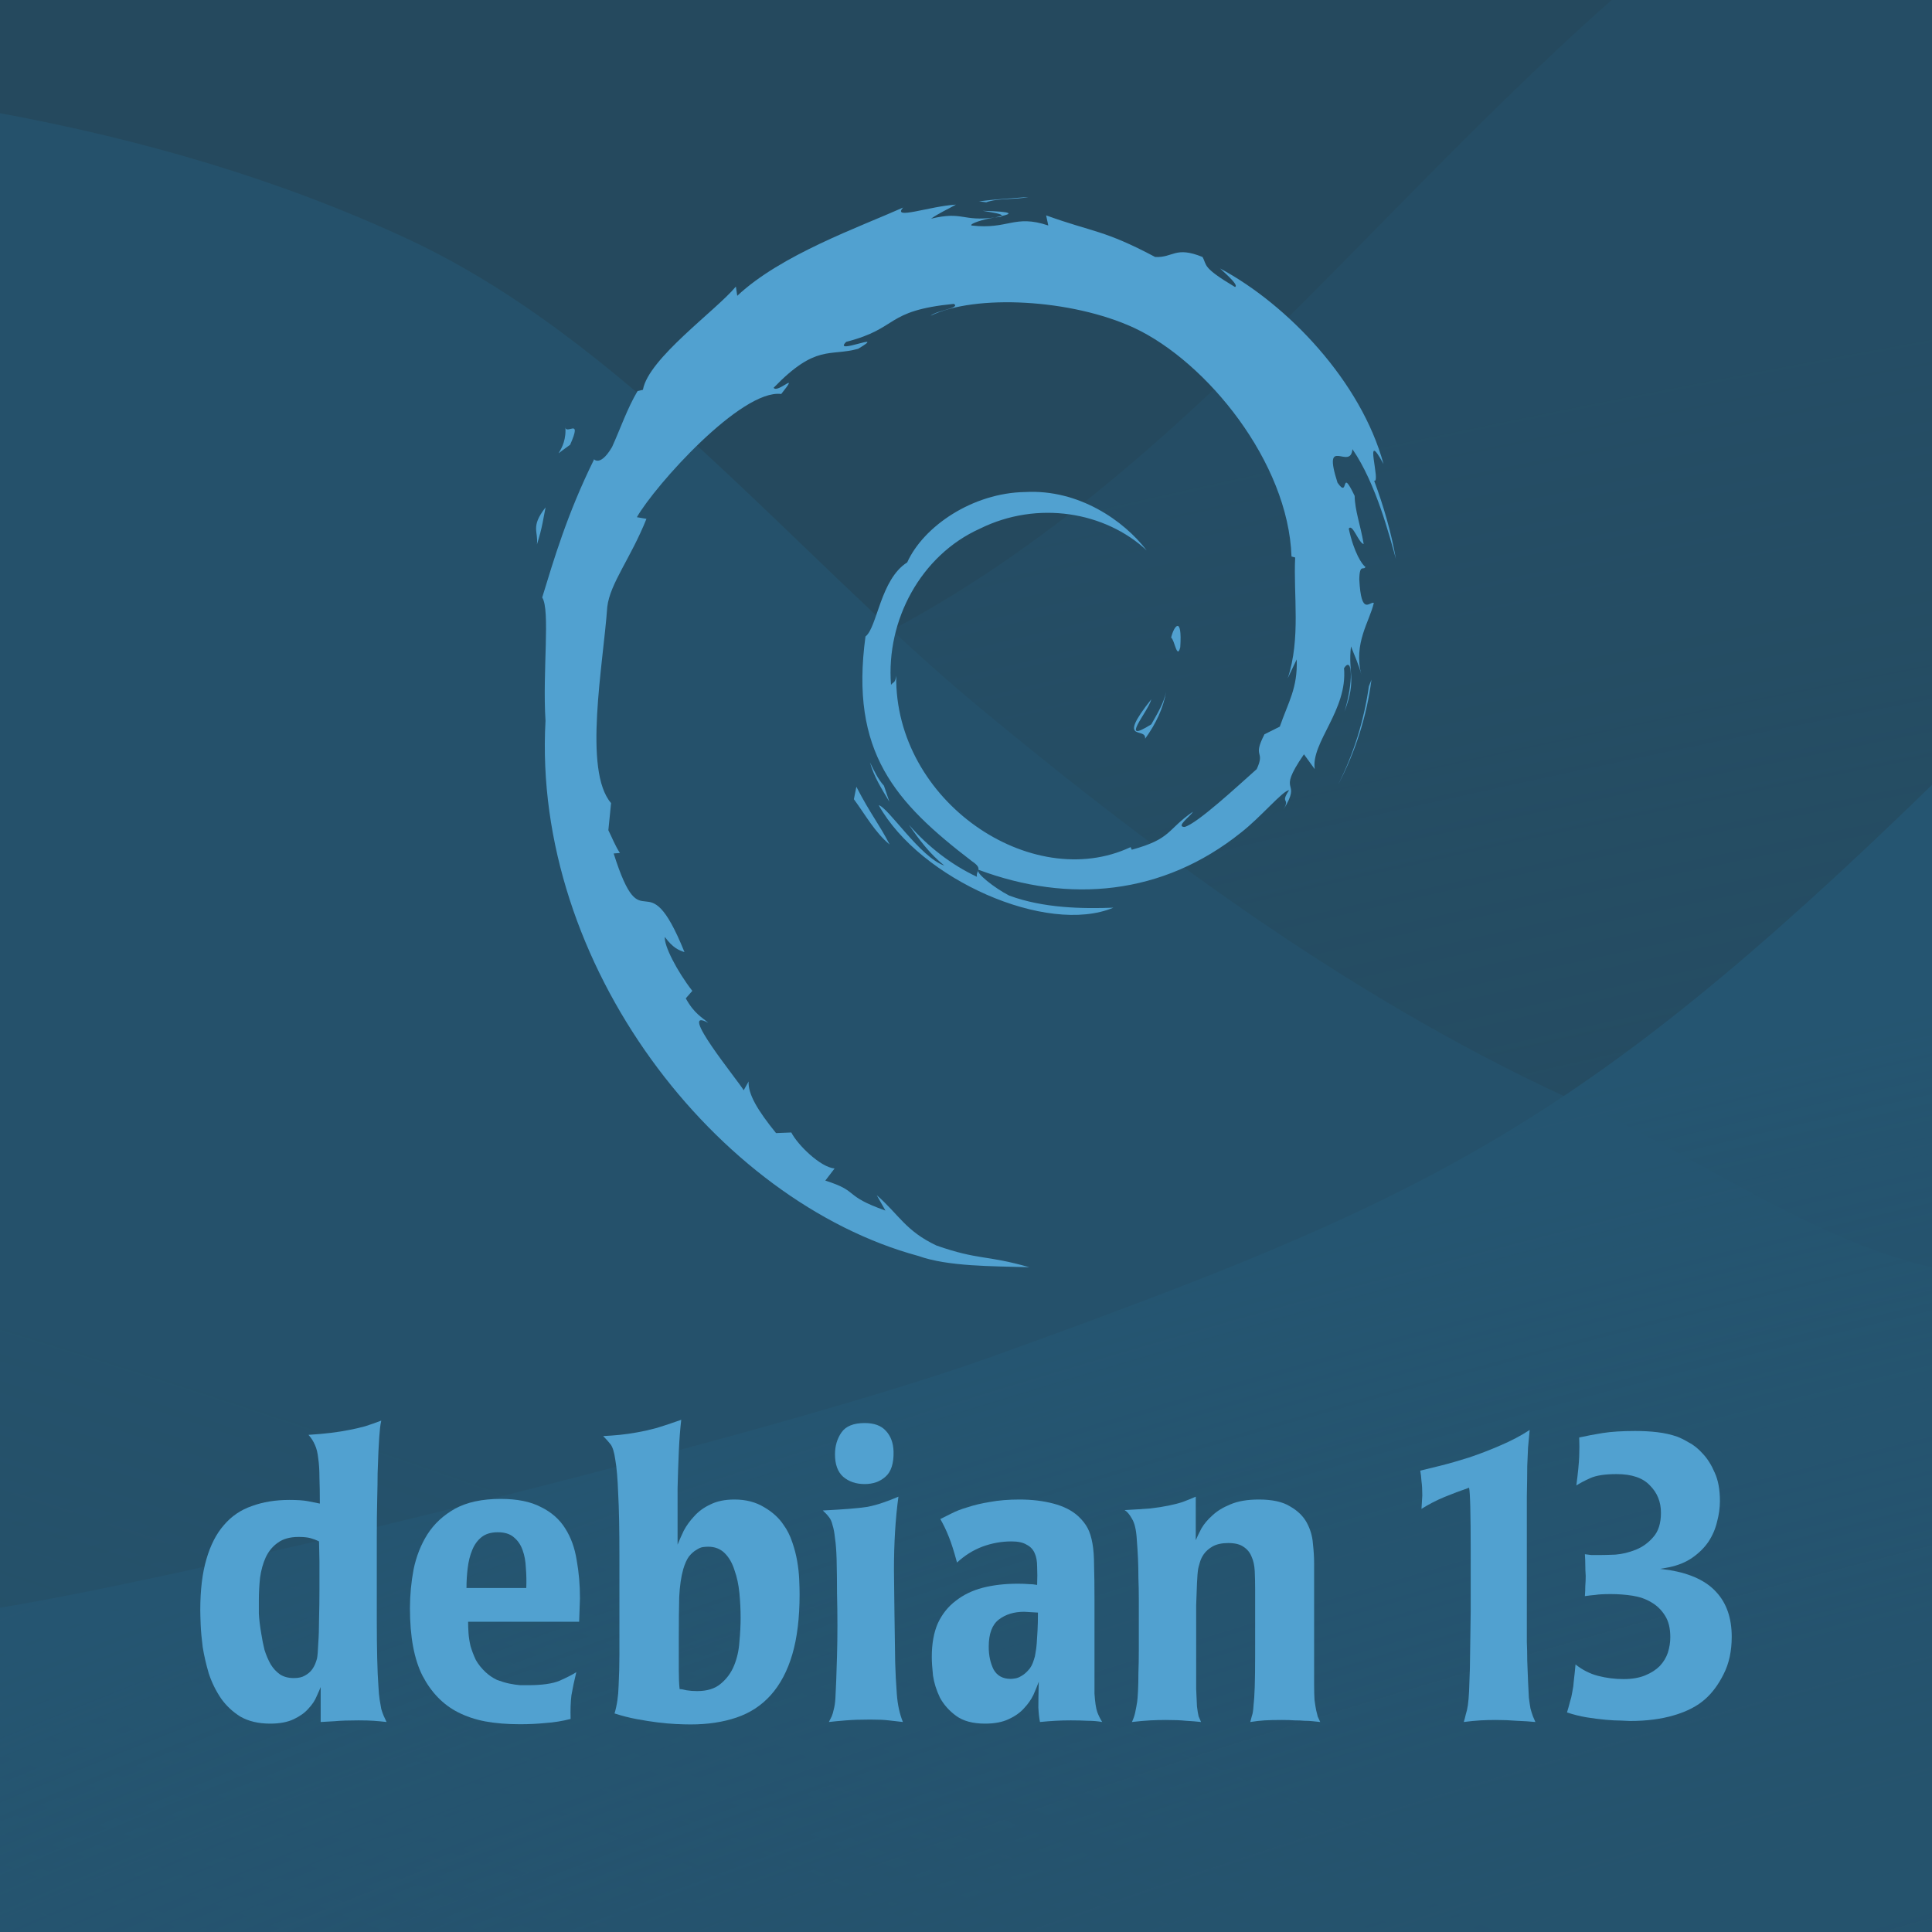
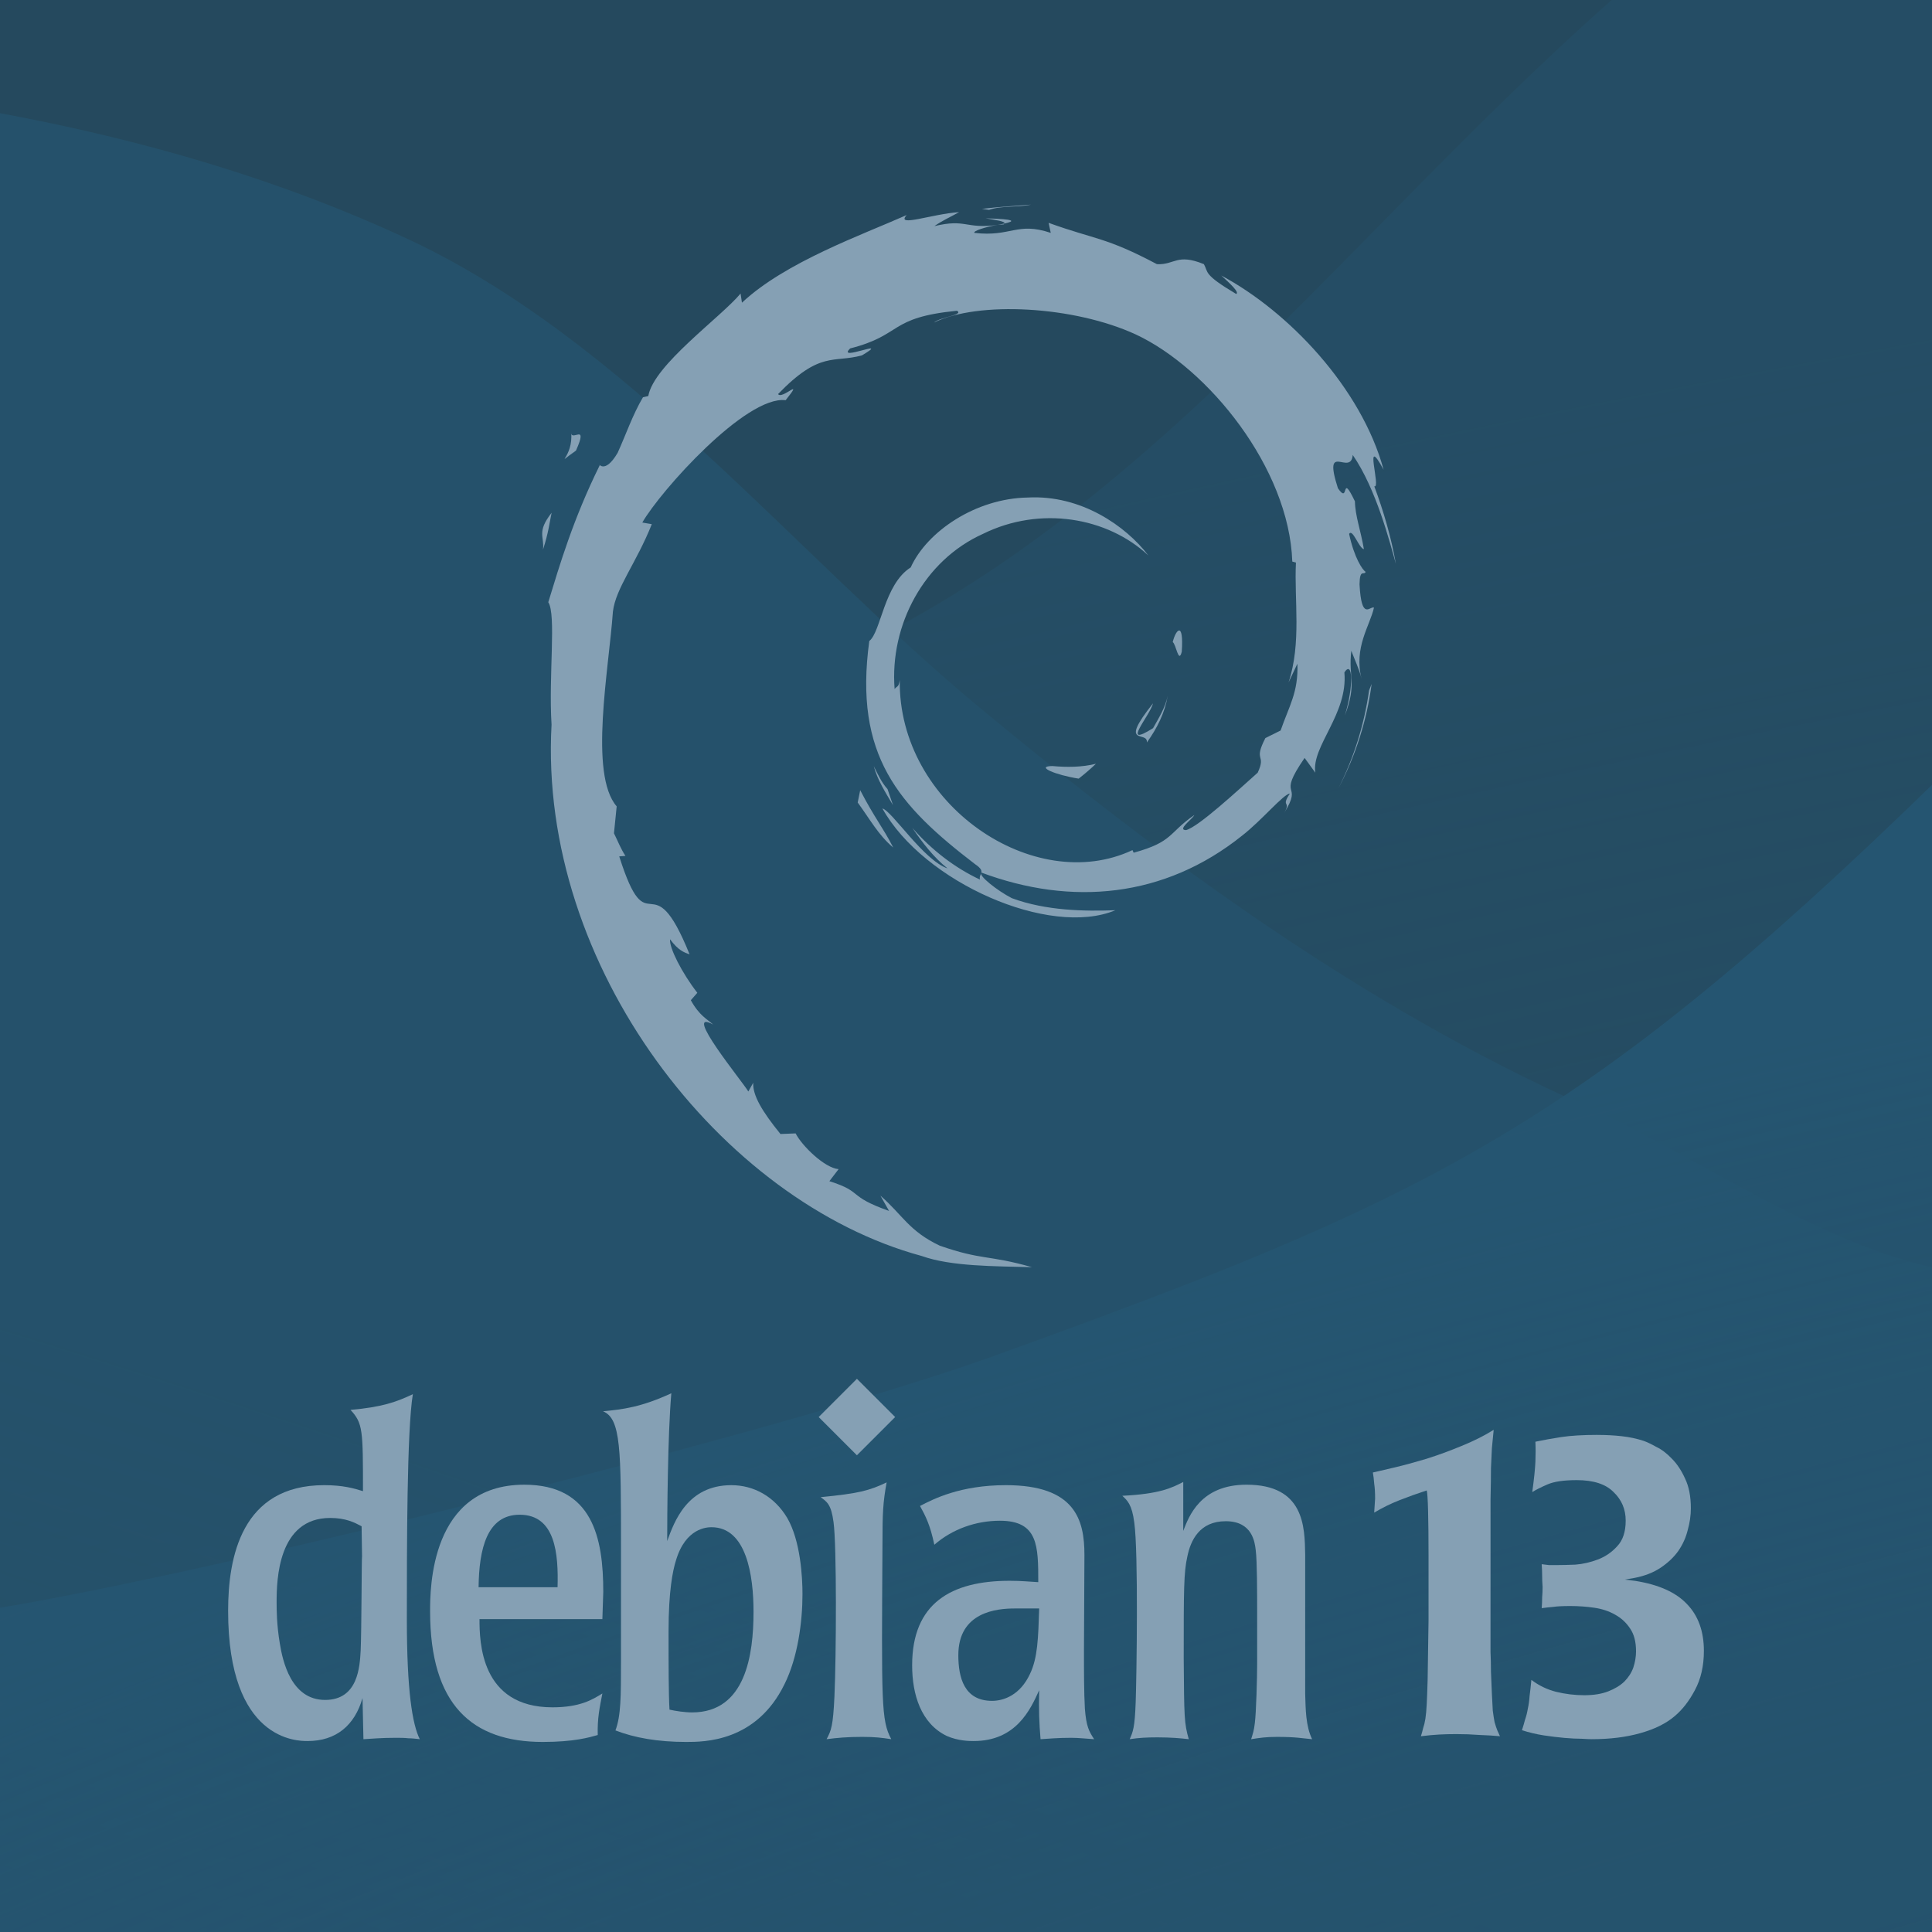
<svg xmlns="http://www.w3.org/2000/svg" xmlns:xlink="http://www.w3.org/1999/xlink" width="380" height="380" viewBox="0 0 100.542 100.542" version="1.1" id="svg5">
  <defs id="defs2">
    <rect x="11.418" y="270.913" width="347.048" height="90.019" id="rect28450" />
    <rect x="-366.896" y="140.677" width="451.085" height="185.618" id="rect18881" />
    <radialGradient xlink:href="#linearGradient3704" id="radialGradient3706" cx="2007.345" cy="1737.15" fx="2007.345" fy="1737.15" r="960" gradientTransform="matrix(0.00191417,-0.3538165,0.6323092,0.00342084,-812.3358,1044.758)" gradientUnits="userSpaceOnUse" />
    <linearGradient id="linearGradient3704">
      <stop style="stop-color:#26475b;stop-opacity:0;" offset="0.698" id="stop3702" />
      <stop style="stop-color:#26475b;stop-opacity:1;" offset="1" id="stop3700" />
    </linearGradient>
    <radialGradient xlink:href="#linearGradient3714" id="radialGradient3716" cx="-55.602" cy="1782.158" fx="-55.602" fy="1782.158" r="960.292" gradientTransform="matrix(0.5448247,0.00718471,-0.00342953,0.2600655,-239.5888,-185.3085)" gradientUnits="userSpaceOnUse" />
    <linearGradient id="linearGradient3714">
      <stop style="stop-color:#264d64;stop-opacity:0;" offset="0.527" id="stop3712" />
      <stop style="stop-color:#264d64;stop-opacity:1;" offset="1" id="stop3710" />
    </linearGradient>
    <radialGradient xlink:href="#linearGradient3724" id="radialGradient3726" cx="1903.397" cy="1837.443" fx="1903.397" fy="1837.443" r="905.96" gradientTransform="matrix(1.1064066e-4,-0.2645833,0.5177864,2.1652248e-4,-668.2075,773.2542)" gradientUnits="userSpaceOnUse" />
    <linearGradient id="linearGradient3724">
      <stop style="stop-color:#26536e;stop-opacity:0;" offset="0.727" id="stop3722" />
      <stop style="stop-color:#26536e;stop-opacity:1;" offset="1" id="stop3720" />
    </linearGradient>
  </defs>
-   <g id="layer1">
+   <g id="layer1" style="display:inline">
    <path id="rect2322" style="display:inline;fill:#254151;fill-opacity:1;fill-rule:evenodd;stroke-width:0.266" d="M 0,0 V 100.542 H 100.542 V 0 Z" />
    <path id="path1670" style="display:inline;fill:url(#radialGradient3706);fill-opacity:1;stroke-width:1.926" d="M 83.873,0 C 68.834,13.305 58.084,29.223 39.179,35.995 27.064,40.335 12.601,47.298 0,50.271 v 50.271 H 100.542 V 0 Z" />
    <path id="path1928" style="display:inline;fill:url(#radialGradient3716);fill-opacity:1;stroke-width:1.926" d="M 0,5.891 V 100.542 H 100.542 V 65.947 C 94.464,64.603 88.097,60.057 82.414,57.509 70.986,52.383 60.627,44.822 50.985,36.828 41.343,28.833 32.532,17.689 21.171,12.415 14.425,9.284 7.302,7.244 0,5.891 Z" />
    <path id="path1877" style="display:inline;fill:url(#radialGradient3726);fill-opacity:1;stroke-width:1.945" d="M 100.542,40.846 C 82.068,58.82 74.042,62.521 51.577,70.614 40.932,74.449 11.399,81.779 0,83.668 v 16.874 h 100.542 z" />
-     <rect style="fill:#265a78;fill-opacity:0.335;fill-rule:evenodd;stroke-width:0.265" id="rect20315" width="100.542" height="100.542" x="0" y="0" />
+     <path id="rect20315" style="fill:#265a78;fill-opacity:0.335;fill-rule:evenodd;stroke-width:0.265" d="M 0,0 H 100.542 V 100.542 H 0 Z" />
  </g>
-   <g id="g880001" style="display:inline;fill:#51a1d0;fill-opacity:1" transform="matrix(0.513565,0,0,0.513565,27.9408,10.25152)">
-     <path fill="#51a1d0" d="m 51.986,57.297 c -1.797,0.025 0.34,0.926 2.686,1.287 0.648,-0.506 1.236,-1.018 1.76,-1.516 -1.461,0.358 -2.948,0.366 -4.446,0.229" id="path879977" style="display:none;fill:#51a1d0;fill-opacity:1" />
-     <path fill="#51a1d0" d="m 61.631,54.893 c 1.07,-1.477 1.85,-3.094 2.125,-4.766 -0.24,1.192 -0.887,2.221 -1.496,3.307 -3.359,2.115 -0.316,-1.256 -0.002,-2.537 -3.612,4.546 -0.496,2.726 -0.627,3.996" id="path879979" style="fill:#51a1d0;fill-opacity:1" />
-     <path fill="#51a1d0" d="m 65.191,45.629 c 0.217,-3.236 -0.637,-2.213 -0.924,-0.978 0.335,0.174 0.6,2.281 0.924,0.978" id="path879981" style="fill:#51a1d0;fill-opacity:1" />
-     <path fill="#51a1d0" d="m 45.172,1.399 c 0.959,0.172 2.072,0.304 1.916,0.533 1.049,-0.23 1.287,-0.442 -1.916,-0.533" id="path879983" style="fill:#51a1d0;fill-opacity:1" />
-     <path fill="#51a1d0" d="M 47.088,1.932 46.41,2.072 47.041,2.016 47.088,1.932" id="path879985" style="fill:#51a1d0;fill-opacity:1" />
-     <path fill="#51a1d0" d="m 76.992,46.856 c 0.107,2.906 -0.85,4.316 -1.713,6.812 l -1.553,0.776 c -1.271,2.468 0.123,1.567 -0.787,3.53 -1.984,1.764 -6.021,5.52 -7.313,5.863 -0.943,-0.021 0.639,-1.113 0.846,-1.541 -2.656,1.824 -2.131,2.738 -6.193,3.846 L 60.16,65.878 C 50.142,70.591 36.226,61.251 36.409,48.507 c -0.107,0.809 -0.304,0.607 -0.526,0.934 -0.517,-6.557 3.028,-13.143 9.007,-15.832 5.848,-2.895 12.704,-1.707 16.893,2.197 -2.301,-3.014 -6.881,-6.209 -12.309,-5.91 -5.317,0.084 -10.291,3.463 -11.951,7.131 -2.724,1.715 -3.04,6.611 -4.227,7.507 -1.597,11.737 3.004,16.808 10.787,22.773 1.225,0.826 0.345,0.951 0.511,1.58 -2.586,-1.211 -4.954,-3.039 -6.901,-5.277 1.033,1.512 2.148,2.982 3.589,4.137 -2.438,-0.826 -5.695,-5.908 -6.646,-6.115 4.203,7.525 17.052,13.197 23.78,10.383 -3.113,0.115 -7.068,0.064 -10.566,-1.229 -1.469,-0.756 -3.467,-2.322 -3.11,-2.615 9.182,3.43 18.667,2.598 26.612,-3.771 2.021,-1.574 4.229,-4.252 4.867,-4.289 -0.961,1.445 0.164,0.695 -0.574,1.971 2.014,-3.248 -0.875,-1.322 2.082,-5.609 l 1.092,1.504 c -0.406,-2.696 3.348,-5.97 2.967,-10.234 0.861,-1.304 0.961,1.403 0.047,4.403 1.268,-3.328 0.334,-3.863 0.66,-6.609 0.352,0.923 0.814,1.904 1.051,2.878 -0.826,-3.216 0.848,-5.416 1.262,-7.285 -0.408,-0.181 -1.275,1.422 -1.473,-2.377 0.029,-1.65 0.459,-0.865 0.625,-1.271 -0.324,-0.186 -1.174,-1.451 -1.691,-3.877 0.375,-0.57 1.002,1.478 1.512,1.562 -0.328,-1.929 -0.893,-3.4 -0.916,-4.88 -1.49,-3.114 -0.527,0.415 -1.736,-1.337 -1.586,-4.947 1.316,-1.148 1.512,-3.396 2.404,3.483 3.775,8.881 4.404,11.117 -0.48,-2.726 -1.256,-5.367 -2.203,-7.922 0.73,0.307 -1.176,-5.609 0.949,-1.691 C 83.519,18.706 76.074,10.902 69.225,7.24 70.063,8.007 71.121,8.97 70.741,9.121 67.335,7.093 67.934,6.935 67.446,6.078 64.671,4.949 64.489,6.169 62.651,6.08 57.421,3.306 56.413,3.601 51.6,1.863 l 0.219,1.023 c -3.465,-1.154 -4.037,0.438 -7.782,0.004 -0.228,-0.178 1.2,-0.644 2.375,-0.815 -3.35,0.442 -3.193,-0.66 -6.471,0.122 0.808,-0.567 1.662,-0.942 2.524,-1.424 -2.732,0.166 -6.522,1.59 -5.352,0.295 -4.456,1.988 -12.37,4.779 -16.811,8.943 l -0.14,-0.933 c -2.035,2.443 -8.874,7.296 -9.419,10.46 l -0.544,0.127 c -1.059,1.793 -1.744,3.825 -2.584,5.67 -1.385,2.36 -2.03,0.908 -1.833,1.278 -2.724,5.523 -4.077,10.164 -5.246,13.97 0.833,1.245 0.02,7.495 0.335,12.497 -1.368,24.704 17.338,48.69 37.785,54.228 2.997,1.072 7.454,1.031 11.245,1.141 -4.473,-1.279 -5.051,-0.678 -9.408,-2.197 -3.143,-1.48 -3.832,-3.17 -6.058,-5.102 l 0.881,1.557 c -4.366,-1.545 -2.539,-1.912 -6.091,-3.037 l 0.941,-1.229 C 28.751,98.334 26.418,96.056 25.78,94.795 l -1.548,0.061 c -1.86,-2.295 -2.851,-3.949 -2.779,-5.23 l -0.5,0.891 c -0.567,-0.973 -6.843,-8.607 -3.587,-6.83 -0.605,-0.553 -1.409,-0.9 -2.281,-2.484 l 0.663,-0.758 c -1.567,-2.016 -2.884,-4.6 -2.784,-5.461 0.836,1.129 1.416,1.34 1.99,1.533 -3.957,-9.818 -4.179,-0.541 -7.176,-9.994 L 8.412,66.472 C 7.926,65.74 7.631,64.945 7.24,64.165 l 0.276,-2.75 C 4.667,58.121 6.719,47.409 7.13,41.534 7.415,39.145 9.508,36.602 11.1,32.614 l -0.97,-0.167 c 1.854,-3.234 10.586,-12.988 14.63,-12.486 1.959,-2.461 -0.389,-0.009 -0.772,-0.629 4.303,-4.453 5.656,-3.146 8.56,-3.947 3.132,-1.859 -2.688,0.725 -1.203,-0.709 5.414,-1.383 3.837,-3.144 10.9,-3.846 0.745,0.424 -1.729,0.655 -2.35,1.205 4.511,-2.207 14.275,-1.705 20.617,1.225 7.359,3.439 15.627,13.605 15.953,23.17 l 0.371,0.1 c -0.188,3.802 0.582,8.199 -0.752,12.238 l 0.908,-1.912" id="path879987" style="fill:#51a1d0;fill-opacity:1" />
-     <path fill="#51a1d0" d="m 32.372,59.764 -0.252,1.26 c 1.181,1.604 2.118,3.342 3.626,4.596 -1.085,-2.118 -1.891,-2.993 -3.374,-5.856" id="path879989" style="fill:#51a1d0;fill-opacity:1" />
-     <path fill="#51a1d0" d="m 35.164,59.654 c -0.625,-0.691 -0.995,-1.523 -1.409,-2.352 0.396,1.457 1.207,2.709 1.962,3.982 l -0.553,-1.63" id="path879991" style="fill:#51a1d0;fill-opacity:1" />
-     <path fill="#51a1d0" d="m 84.568,48.916 -0.264,0.662 c -0.484,3.438 -1.529,6.84 -3.131,9.994 1.77,-3.328 2.915,-6.968 3.395,-10.656" id="path879993" style="fill:#51a1d0;fill-opacity:1" />
-     <path fill="#51a1d0" d="M 45.527,0.537 C 46.742,0.092 48.514,0.293 49.803,0 48.123,0.141 46.451,0.225 44.8,0.438 l 0.727,0.099" id="path879995" style="fill:#51a1d0;fill-opacity:1" />
-     <path fill="#51a1d0" d="m 2.872,23.219 c 0.28,2.592 -1.95,3.598 0.494,1.889 1.31,-2.951 -0.512,-0.815 -0.494,-1.889" id="path879997" style="fill:#51a1d0;fill-opacity:1" />
-     <path fill="#51a1d0" d="M 0,35.215 C 0.563,33.487 0.665,32.449 0.88,31.449 -0.676,33.438 0.164,33.862 0,35.215" id="path879999" style="fill:#51a1d0;fill-opacity:1" />
+   <g id="g3273" transform="matrix(0.8474185,0,0,0.8474185,-781.7035,-804.2054)" style="display:inline">
+     <g id="g3086" transform="matrix(0.6120779,0,0,0.6120779,936.4615,967.7603)" style="fill:#85a0b4;fill-opacity:1">
+       <path d="m 13.437,125.506 c -0.045,0.047 -0.045,7.506 -0.138,9.453 -0.092,1.574 -0.232,4.957 -3.568,4.957 -3.429,0 -4.263,-3.939 -4.541,-5.652 -0.324,-1.9 -0.324,-3.477 -0.324,-4.17 0,-2.225 0.139,-8.436 5.375,-8.436 1.576,0 2.456,0.465 3.151,0.834 z M 0,130.975 c 0,13.066 6.951,13.066 7.97,13.066 2.873,0 4.727,-1.576 5.514,-4.309 l 0.093,4.123 c 0.881,-0.047 1.761,-0.139 3.197,-0.139 0.51,0 0.926,0 1.298,0.047 0.371,0 0.741,0.045 1.158,0.092 -0.741,-1.482 -1.297,-4.818 -1.297,-12.049 0,-7.043 0,-18.951 0.602,-22.566 -1.667,0.789 -3.105,1.299 -6.256,1.576 1.251,1.344 1.251,2.039 1.251,8.154 -0.879,-0.277 -1.992,-0.602 -3.892,-0.602 C 1.344,118.369 0,125.598 0,130.975" id="path3072" style="fill:#85a0b4;fill-opacity:1" />
+       <path d="m 25.13,128.609 c 0.047,-3.846 0.835,-7.275 4.124,-7.275 3.615,0 3.891,3.984 3.799,7.275 z m 12.51,0.465 c 0,-5.422 -1.065,-10.752 -7.923,-10.752 -9.452,0 -9.452,10.475 -9.452,12.697 0,9.406 4.216,13.113 11.306,13.113 3.149,0 4.68,-0.461 5.514,-0.695 -0.046,-1.668 0.185,-2.734 0.465,-4.17 -0.975,0.604 -2.226,1.391 -5.006,1.391 -7.229,0 -7.322,-6.582 -7.322,-8.852 H 37.55 l 0.09,-2.732" id="path3074" style="fill:#85a0b4;fill-opacity:1" />
+       <path d="m 52.715,131.066 c 0,4.309 -0.787,10.102 -6.162,10.102 -0.742,0 -1.668,-0.141 -2.27,-0.279 -0.093,-1.668 -0.093,-4.541 -0.093,-7.877 0,-3.986 0.416,-6.068 0.742,-7.09 0.972,-3.289 3.15,-3.334 3.566,-3.334 3.522,0 4.217,4.865 4.217,8.478 z m -13.298,5.051 c 0,3.43 0,5.375 -0.556,6.857 1.9,0.742 4.262,1.158 7.09,1.158 1.807,0 7.043,0 9.869,-5.791 1.344,-2.688 1.807,-6.303 1.807,-9.037 0,-1.668 -0.186,-5.328 -1.529,-7.646 -1.296,-2.176 -3.382,-3.289 -5.605,-3.289 -4.449,0 -5.746,3.707 -6.44,5.607 0,-2.363 0.045,-10.611 0.415,-14.828 -3.011,1.391 -4.866,1.621 -6.857,1.807 1.807,0.74 1.807,3.801 1.807,13.764 v 11.398" id="path3076" style="fill:#85a0b4;fill-opacity:1" />
+       <path d="m 66.535,143.855 c -0.928,-0.139 -1.578,-0.232 -2.922,-0.232 -1.48,0 -2.502,0.094 -3.566,0.232 0.463,-0.881 0.648,-1.299 0.787,-4.309 0.186,-4.125 0.232,-15.154 -0.092,-17.471 -0.232,-1.762 -0.648,-2.039 -1.297,-2.502 3.799,-0.371 4.865,-0.648 6.625,-1.482 -0.369,2.037 -0.418,3.059 -0.418,6.162 -0.091,15.989 -0.138,17.702 0.883,19.602" id="path3078" style="fill:#85a0b4;fill-opacity:1" />
+       <path d="m 81.373,130.74 c -0.092,2.92 -0.139,4.959 -0.928,6.58 -0.973,2.086 -2.594,2.688 -3.799,2.688 -2.783,0 -3.383,-2.316 -3.383,-4.586 0,-4.355 3.893,-4.682 5.652,-4.682 z m -12.744,5.701 c 0,2.92 0.881,5.838 3.477,7.09 1.158,0.51 2.316,0.51 2.688,0.51 4.264,0 5.699,-3.152 6.58,-5.098 -0.047,2.039 0,3.289 0.139,4.912 0.834,-0.047 1.668,-0.139 3.059,-0.139 0.787,0 1.529,0.092 2.316,0.139 -0.51,-0.787 -0.787,-1.252 -0.928,-3.059 -0.092,-1.76 -0.092,-3.521 -0.092,-5.977 l 0.047,-9.453 c 0,-3.523 -0.928,-6.998 -7.879,-6.998 -4.586,0 -7.273,1.391 -8.617,2.086 0.557,1.02 1.02,1.898 1.436,3.893 1.809,-1.576 4.172,-2.41 6.58,-2.41 3.848,0 3.848,2.549 3.848,6.162 -0.881,-0.045 -1.623,-0.137 -2.875,-0.137 -5.887,10e-4 -9.779,2.268 -9.779,8.479" id="path3080" style="fill:#85a0b4;fill-opacity:1" />
+       <path d="m 108.063,139.268 c 0.047,1.576 0.047,3.244 0.695,4.588 -1.021,-0.092 -1.623,-0.232 -3.521,-0.232 -1.113,0 -1.715,0.094 -2.596,0.232 0.184,-0.602 0.279,-0.834 0.371,-1.623 0.139,-1.064 0.232,-4.633 0.232,-5.885 v -5.004 c 0,-2.178 0,-5.33 -0.141,-6.441 -0.092,-0.787 -0.322,-2.918 -3.012,-2.918 -2.641,0 -3.521,1.945 -3.846,3.521 -0.369,1.621 -0.369,3.383 -0.369,10.24 0.045,5.932 0.045,6.486 0.508,8.109 -0.787,-0.092 -1.76,-0.184 -3.15,-0.184 -1.113,0 -1.854,0.045 -2.779,0.184 0.324,-0.742 0.51,-1.113 0.602,-3.707 0.094,-2.549 0.279,-15.061 -0.141,-18.025 -0.23,-1.809 -0.695,-2.225 -1.203,-2.688 3.754,-0.186 4.957,-0.789 6.117,-1.389 v 4.91 c 0.555,-1.438 1.713,-4.635 6.348,-4.635 5.793,0 5.838,4.217 5.885,6.996 v 13.951" id="path3082" style="fill:#85a0b4;fill-opacity:1" />
+       <path fill="#85a0b4" d="m 66.926,111.533 -3.838,3.836 -3.836,-3.836 3.836,-3.836 3.838,3.836" id="path3084" style="fill:#85a0b4;fill-opacity:1" />
+     </g>
+     <g id="g3258" transform="matrix(0.8968409,0,0,0.8519988,109.1535,152.432)">
+       <path d="m 1008.911,1051.14 q 0,0.831 0,1.538 0,0.677 0,1.353 0.031,0.677 0.031,1.415 0.031,0.708 0.062,1.569 0.031,0.738 0.062,1.23 0.061,0.492 0.123,0.831 0.092,0.338 0.184,0.585 0.092,0.215 0.185,0.431 -0.615,-0.062 -1.415,-0.092 -0.769,-0.062 -1.569,-0.062 -0.615,0 -1.169,0.031 -0.554,0.031 -1.261,0.123 0.092,-0.308 0.154,-0.584 0.092,-0.277 0.154,-0.677 0.062,-0.431 0.092,-1.077 0.031,-0.646 0.061,-1.722 l 0.062,-4.306 v -4.614 q 0,-2.03 -0.031,-3.261 -0.031,-1.23 -0.092,-1.476 -0.984,0.338 -1.876,0.708 -0.892,0.369 -1.722,0.892 l 0.062,-1.015 q 0,-0.646 -0.062,-1.077 -0.031,-0.461 -0.092,-0.8 0.523,-0.123 1.507,-0.369 0.984,-0.246 2.153,-0.615 1.2,-0.4 2.399,-0.923 1.23,-0.523 2.215,-1.169 -0.062,0.738 -0.123,1.323 -0.031,0.554 -0.062,1.415 0,0.861 -0.031,2.307 0,1.446 0,3.937 z" style="font-weight:bold;font-size:24.847px;font-family:Poppl-Laudatio;-inkscape-font-specification:'Poppl-Laudatio, Bold';white-space:pre;fill:#85a0b4;stroke:none;stroke-width:9.014" id="path3249" />
+       <path d="m 1016.231,1038.374 q 0.892,0 1.661,0.092 0.8,0.092 1.507,0.338 0.338,0.123 0.861,0.431 0.554,0.277 1.077,0.861 0.523,0.554 0.892,1.415 0.4,0.861 0.4,2.153 0,0.769 -0.215,1.569 -0.184,0.8 -0.646,1.507 -0.461,0.677 -1.2,1.2 -0.738,0.523 -1.784,0.738 l -0.677,0.123 0.708,0.092 q 2.399,0.4 3.537,1.661 1.169,1.261 1.169,3.384 0,1.63 -0.615,2.83 -0.585,1.169 -1.384,1.876 -0.892,0.8 -2.369,1.23 -1.446,0.431 -3.322,0.431 -0.184,0 -0.677,-0.031 -0.492,0 -1.169,-0.061 -0.677,-0.062 -1.446,-0.185 -0.738,-0.123 -1.476,-0.369 0.123,-0.4 0.215,-0.769 0.123,-0.369 0.185,-0.769 0.092,-0.431 0.123,-0.923 0.062,-0.492 0.123,-1.169 0.769,0.615 1.692,0.861 0.954,0.246 1.938,0.246 0.954,0 1.63,-0.277 0.677,-0.277 1.107,-0.708 0.431,-0.461 0.615,-1.015 0.184,-0.585 0.184,-1.169 0,-1.015 -0.4,-1.63 -0.4,-0.646 -1.046,-1.015 -0.615,-0.369 -1.415,-0.492 -0.8,-0.123 -1.63,-0.123 -0.8,0 -1.169,0.062 -0.369,0.031 -0.8,0.092 0.031,-0.4 0.031,-0.769 0.031,-0.369 0.031,-0.769 -0.031,-0.431 -0.031,-0.8 0,-0.4 -0.031,-0.831 0.246,0.031 0.492,0.062 0.246,0 0.646,0 0.4,0 1.169,-0.031 0.769,-0.062 1.538,-0.369 0.769,-0.308 1.323,-0.954 0.584,-0.646 0.584,-1.846 0,-1.23 -0.831,-2.061 -0.8,-0.861 -2.522,-0.861 -1.323,0 -1.999,0.308 -0.677,0.308 -1.046,0.554 0.185,-1.415 0.215,-2.184 0.031,-0.769 0,-1.446 0.831,-0.184 1.784,-0.338 0.984,-0.154 2.461,-0.154 z" style="font-weight:bold;font-size:24.847px;font-family:Poppl-Laudatio;-inkscape-font-specification:'Poppl-Laudatio, Bold';white-space:pre;fill:#85a0b4;stroke:none;stroke-width:9.014" id="path3251" />
+     </g>
  </g>
-   <g aria-label="debian 13" transform="matrix(0.2645833,0,0,0.2645833,6.988604,-2.116667)" id="text28448" style="font-size:80px;font-family:Poppl-Laudatio;-inkscape-font-specification:'Poppl-Laudatio, Normal';white-space:pre;shape-inside:url(#rect28450);opacity:1;fill:#51a1d0;stroke-width:7.281">
-     <path d="m 12.978,324.697 q 0,-5.92 1.2,-10 1.2,-4.16 3.44,-6.72 2.24,-2.64 5.52,-3.76 3.28,-1.2 7.36,-1.2 2.32,0 3.6,0.24 1.28,0.24 2.4,0.48 0,-2.96 -0.08,-5.12 0,-2.16 -0.24,-3.76 -0.16,-1.6 -0.64,-2.64 -0.48,-1.12 -1.28,-2 2.56,-0.16 4.48,-0.4 1.92,-0.24 3.52,-0.56 1.68,-0.32 3.12,-0.72 1.52,-0.48 3.2,-1.12 -0.16,0.72 -0.24,1.44 -0.08,0.72 -0.16,1.84 -0.08,1.04 -0.16,2.8 -0.08,1.68 -0.16,4.32 0,1.84 -0.08,5.12 -0.08,3.28 -0.08,7.28 0,3.92 0,8.24 0,4.32 0,8.4 0,4 0.08,7.36 0.08,3.36 0.24,5.44 0.08,1.6 0.24,2.64 0.16,1.04 0.32,1.84 0.24,0.8 0.48,1.36 0.24,0.56 0.56,1.2 -1.36,-0.16 -2.56,-0.24 -1.12,-0.08 -2.96,-0.08 -2.96,0 -4.64,0.16 -1.68,0.08 -2.8,0.16 v -6.88 q -0.24,0.64 -0.8,1.84 -0.48,1.2 -1.6,2.4 -1.04,1.2 -2.88,2.08 -1.84,0.88 -4.64,0.88 -3.44,0 -5.84,-1.36 -2.32,-1.44 -3.84,-3.6 -1.52,-2.24 -2.4,-4.88 -0.8,-2.72 -1.2,-5.2 -0.32,-2.48 -0.4,-4.4 -0.08,-2 -0.08,-2.88 z m 23.36,-13.52 q -0.8,-0.4 -1.68,-0.64 -0.88,-0.24 -2.32,-0.24 -2.56,0 -4.08,1.12 -1.52,1.04 -2.4,2.88 -0.8,1.76 -1.12,4 -0.24,2.24 -0.24,4.48 0,0.88 0,2.56 0.08,1.68 0.48,4 0.24,1.6 0.64,3.2 0.48,1.52 1.2,2.8 0.72,1.2 1.84,2 1.12,0.72 2.72,0.72 1.36,0 2.16,-0.48 0.88,-0.48 1.36,-1.12 0.48,-0.64 0.72,-1.28 0.24,-0.64 0.32,-0.96 0.16,-0.8 0.24,-2.88 0.16,-2.16 0.16,-4.88 0.08,-2.8 0.08,-5.76 0,-3.04 0,-5.6 z" id="path28523" />
-     <path d="m 65.658,326.977 q 0,0.96 0.08,2.24 0.08,1.2 0.4,2.56 0.4,1.36 1.04,2.72 0.72,1.28 1.92,2.4 1.04,0.96 2.24,1.52 1.28,0.48 2.4,0.72 1.2,0.24 2.16,0.32 1.04,0 1.52,0 4.16,0 6.24,-0.88 2.16,-0.96 3.28,-1.68 -0.64,2.64 -0.96,4.56 -0.24,1.92 -0.16,4.64 -2.48,0.64 -4.96,0.8 -2.4,0.24 -4.96,0.24 -3.84,0 -6.88,-0.56 -2.96,-0.56 -5.44,-1.84 -4.32,-2.24 -6.88,-7.12 -2.48,-4.88 -2.48,-13.28 0,-3.84 0.72,-7.68 0.8,-3.84 2.72,-6.88 2,-3.12 5.44,-5.04 3.52,-1.92 8.96,-1.92 4.88,0 7.92,1.6 3.12,1.52 4.8,4.24 1.68,2.64 2.24,6.24 0.64,3.52 0.64,7.44 l -0.16,4.64 z m 11.44,-6.64 q 0.08,-2 -0.08,-3.92 -0.08,-2 -0.64,-3.52 -0.56,-1.6 -1.76,-2.56 -1.12,-0.96 -3.12,-0.96 -2,0 -3.2,0.96 -1.2,0.96 -1.84,2.56 -0.64,1.52 -0.88,3.52 -0.24,1.92 -0.24,3.92 z" id="path28525" />
-     <path d="m 95.418,314.057 q 0,-7.92 -0.24,-12.24 -0.16,-4.4 -0.56,-6.64 -0.32,-2.32 -0.96,-3.12 -0.64,-0.8 -1.44,-1.6 1.68,-0.08 3.28,-0.24 1.6,-0.16 3.36,-0.48 1.84,-0.32 3.92,-0.88 2.08,-0.64 4.8,-1.6 -0.32,2.72 -0.48,6.32 -0.16,3.6 -0.24,7.12 0,3.52 0,6.56 0,3.04 0,4.56 0.48,-1.2 1.2,-2.72 0.8,-1.52 2.08,-2.88 1.28,-1.44 3.2,-2.32 1.92,-0.96 4.72,-0.96 3.36,0 5.84,1.52 2.48,1.44 3.84,3.52 1.04,1.44 1.68,3.36 0.64,1.84 0.96,3.68 0.32,1.84 0.4,3.6 0.08,1.76 0.08,2.96 0,6.96 -1.44,11.84 -1.44,4.88 -4.24,8 -2.72,3.04 -6.72,4.4 -4,1.36 -9.04,1.36 -1.2,0 -2.88,-0.08 -1.6,-0.08 -3.6,-0.32 -1.92,-0.24 -4.08,-0.64 -2.16,-0.4 -4.4,-1.12 0.72,-2.4 0.8,-5.44 0.16,-3.12 0.16,-6.08 z m 23.84,12.16 q 0,-2.4 -0.24,-4.88 -0.24,-2.48 -0.96,-4.48 -0.64,-2.08 -1.92,-3.36 -1.28,-1.28 -3.28,-1.28 -0.4,0 -1.04,0.08 -0.56,0.08 -1.28,0.56 -0.72,0.4 -1.44,1.28 -0.64,0.88 -1.12,2.48 -0.64,2.24 -0.8,5.52 -0.08,3.28 -0.08,8.4 0,3.28 0,5.84 0,2.48 0.16,3.84 0.4,0 1.36,0.24 0.96,0.16 2.08,0.16 2.96,0 4.64,-1.44 1.76,-1.44 2.64,-3.6 0.88,-2.16 1.04,-4.64 0.24,-2.56 0.24,-4.72 z" id="path28527" />
-     <path d="m 138.138,314.697 q -0.08,-2.64 -0.32,-4.16 -0.16,-1.6 -0.48,-2.56 -0.24,-1.04 -0.72,-1.6 -0.48,-0.64 -1.2,-1.28 3.04,-0.16 5.12,-0.32 2.08,-0.16 3.68,-0.4 1.6,-0.32 2.96,-0.8 1.44,-0.48 3.12,-1.2 -0.88,6.4 -0.88,14.48 0.08,8 0.24,18.16 0.08,2.96 0.32,6.16 0.24,3.2 1.2,5.52 -1.36,-0.16 -2.8,-0.32 -1.36,-0.16 -3.6,-0.16 -2.8,0 -4.8,0.16 -2,0.16 -3.36,0.32 0.32,-0.64 0.56,-1.12 0.24,-0.56 0.4,-1.36 0.24,-0.88 0.32,-2.16 0.08,-1.28 0.16,-3.44 0.08,-2.16 0.16,-4.96 0.08,-2.8 0.08,-5.92 0,-3.12 -0.08,-6.4 0,-3.36 -0.08,-6.64 z m 11.2,-21.2 q 0.08,3.52 -1.6,4.96 -1.6,1.44 -4.08,1.44 -2.56,0 -4.24,-1.44 -1.6,-1.44 -1.6,-4.4 0,-2.48 1.28,-4.32 1.28,-1.84 4.56,-1.84 2.8,0 4.16,1.52 1.44,1.52 1.52,4.08 z" id="path28529" />
-     <path d="m 188.858,341.097 q 0.16,2.56 0.56,3.68 0.4,1.04 0.96,1.92 -1.36,-0.24 -2.88,-0.24 -1.52,-0.08 -3.28,-0.08 -1.6,0 -3.04,0.08 -1.44,0.08 -3.04,0.24 -0.24,-1.2 -0.32,-2.88 0,-1.68 0.08,-5.04 -0.4,1.12 -1.04,2.56 -0.64,1.36 -1.84,2.64 -1.12,1.28 -3.04,2.16 -1.84,0.88 -4.64,0.88 -3.6,0 -5.68,-1.52 -2.08,-1.52 -3.2,-3.6 -1.04,-2.16 -1.36,-4.32 -0.24,-2.24 -0.24,-3.68 0,-3.92 1.2,-6.64 1.28,-2.72 3.52,-4.4 2.24,-1.76 5.28,-2.56 3.12,-0.8 6.88,-0.8 1.36,0 2.16,0.08 0.88,0 1.68,0.16 0.08,-2 0,-3.6 0,-1.6 -0.48,-2.64 -0.48,-1.12 -1.6,-1.68 -1.04,-0.64 -2.96,-0.64 -2.96,0 -5.76,1.04 -2.72,1.04 -4.96,3.12 -0.88,-3.28 -1.6,-5.04 -0.72,-1.84 -1.68,-3.52 0.8,-0.4 2.08,-1.04 1.36,-0.72 3.28,-1.28 1.92,-0.64 4.4,-1.04 2.56,-0.48 5.84,-0.48 3.6,0 6.64,0.8 3.04,0.8 4.88,2.48 1.2,1.12 1.84,2.32 0.64,1.2 0.96,3.04 0.32,1.76 0.32,4.4 0.08,2.56 0.08,6.48 z m -13.84,-16.08 q -2.96,0 -4.96,1.52 -2,1.52 -2,5.36 0,2.56 0.96,4.48 1.04,1.84 3.36,1.84 0.24,0 0.8,-0.08 0.64,-0.08 1.28,-0.48 0.72,-0.4 1.36,-1.12 0.72,-0.72 1.12,-2.08 0.24,-0.64 0.32,-1.36 0.16,-0.8 0.24,-1.84 0.08,-1.12 0.16,-2.56 0.08,-1.44 0.08,-3.52 z" id="path28531" />
-     <path d="m 208.778,310.937 q 0.4,-0.96 1.12,-2.32 0.8,-1.36 2.16,-2.56 1.36,-1.28 3.52,-2.16 2.24,-0.96 5.6,-0.96 4,0 6.16,1.36 2.24,1.28 3.28,3.2 1.04,1.92 1.2,4.08 0.24,2.16 0.24,3.84 v 23.92 q 0,1.84 0.08,3.04 0.16,1.2 0.32,2 0.16,0.72 0.32,1.28 0.24,0.48 0.48,1.04 -0.8,-0.08 -1.52,-0.16 -0.72,-0.08 -1.6,-0.08 -0.8,-0.08 -1.92,-0.08 -1.04,-0.08 -2.48,-0.08 -2.08,0 -3.44,0.08 -1.28,0.08 -2.8,0.32 0.16,-0.56 0.32,-1.2 0.24,-0.64 0.32,-2 0.16,-1.36 0.24,-3.68 0.08,-2.4 0.08,-6.48 v -12.72 q 0,-1.92 -0.08,-3.6 -0.08,-1.68 -0.64,-2.88 -0.48,-1.2 -1.6,-1.92 -1.04,-0.72 -2.96,-0.72 -1.84,0 -3.04,0.64 -1.12,0.64 -1.76,1.52 -0.56,0.8 -0.8,1.68 -0.24,0.8 -0.32,1.2 -0.16,0.96 -0.24,2.88 -0.08,1.84 -0.16,4.32 0,2.4 0,5.12 0,2.72 0,5.36 0,3.76 0,6 0.08,2.16 0.16,3.44 0.16,1.28 0.32,1.92 0.24,0.56 0.48,1.12 -1.44,-0.16 -2.96,-0.24 -1.52,-0.16 -3.92,-0.16 -1.6,0 -3.12,0.08 -1.52,0.08 -3.6,0.32 0.4,-0.8 0.64,-1.84 0.24,-1.12 0.4,-2.16 0.08,-0.56 0.16,-2.08 0.08,-1.52 0.08,-3.52 0.08,-2.08 0.08,-4.56 0,-2.56 0,-5.2 0,-2.64 0,-4.8 0,-2.24 -0.08,-4.16 0,-1.92 -0.08,-3.76 -0.08,-1.84 -0.24,-3.84 -0.16,-2.8 -0.96,-4.08 -0.72,-1.28 -1.44,-1.68 2.96,-0.16 5.04,-0.32 2.08,-0.24 3.6,-0.56 1.6,-0.32 2.8,-0.72 1.28,-0.48 2.56,-1.04 z" id="path28533" />
-     <path d="m 273.896,323.417 q 0,2.16 0,4 0,1.76 0,3.52 0.08,1.76 0.08,3.68 0.08,1.84 0.16,4.08 0.08,1.92 0.16,3.2 0.16,1.28 0.32,2.16 0.24,0.88 0.48,1.52 0.24,0.56 0.48,1.12 -1.6,-0.16 -3.68,-0.24 -2,-0.16 -4.08,-0.16 -1.6,0 -3.04,0.08 -1.44,0.08 -3.28,0.32 0.24,-0.8 0.4,-1.52 0.24,-0.72 0.4,-1.76 0.16,-1.12 0.24,-2.8 0.08,-1.68 0.16,-4.48 l 0.16,-11.2 v -12 q 0,-5.28 -0.08,-8.48 -0.08,-3.2 -0.24,-3.84 -2.56,0.88 -4.88,1.84 -2.32,0.96 -4.48,2.32 l 0.16,-2.64 q 0,-1.68 -0.16,-2.8 -0.08,-1.2 -0.24,-2.08 1.36,-0.32 3.92,-0.96 2.56,-0.64 5.6,-1.6 3.12,-1.04 6.24,-2.4 3.2,-1.36 5.76,-3.04 -0.16,1.92 -0.32,3.44 -0.08,1.44 -0.16,3.68 0,2.24 -0.08,6 0,3.76 0,10.24 z" id="path28535" />
-     <path d="m 295.235,289.457 q 2.32,0 4.32,0.24 2.08,0.24 3.92,0.88 0.88,0.32 2.24,1.12 1.44,0.72 2.8,2.24 1.36,1.44 2.32,3.68 1.04,2.24 1.04,5.6 0,2 -0.56,4.08 -0.48,2.08 -1.68,3.92 -1.2,1.76 -3.12,3.12 -1.92,1.36 -4.64,1.92 l -1.76,0.32 1.84,0.24 q 6.24,1.04 9.2,4.32 3.04,3.28 3.04,8.8 0,4.24 -1.6,7.36 -1.52,3.04 -3.6,4.88 -2.32,2.08 -6.16,3.2 -3.76,1.12 -8.64,1.12 -0.48,0 -1.76,-0.08 -1.28,0 -3.04,-0.16 -1.76,-0.16 -3.76,-0.48 -1.92,-0.32 -3.84,-0.96 0.32,-1.04 0.56,-2 0.32,-0.96 0.48,-2 0.24,-1.12 0.32,-2.4 0.16,-1.28 0.32,-3.04 2,1.6 4.4,2.24 2.48,0.64 5.04,0.64 2.48,0 4.24,-0.72 1.76,-0.72 2.88,-1.84 1.12,-1.2 1.6,-2.64 0.48,-1.52 0.48,-3.04 0,-2.64 -1.04,-4.24 -1.04,-1.68 -2.72,-2.64 -1.6,-0.96 -3.68,-1.28 -2.08,-0.32 -4.24,-0.32 -2.08,0 -3.04,0.16 -0.96,0.08 -2.08,0.24 0.08,-1.04 0.08,-2 0.08,-0.96 0.08,-2 -0.08,-1.12 -0.08,-2.08 0,-1.04 -0.08,-2.16 0.64,0.08 1.28,0.16 0.64,0 1.68,0 1.04,0 3.04,-0.08 2,-0.16 4,-0.96 2,-0.8 3.44,-2.48 1.52,-1.68 1.52,-4.8 0,-3.2 -2.16,-5.36 -2.08,-2.24 -6.56,-2.24 -3.44,0 -5.2,0.8 -1.76,0.8 -2.72,1.44 0.48,-3.68 0.56,-5.68 0.08,-2 0,-3.76 2.16,-0.48 4.64,-0.88 2.56,-0.4 6.4,-0.4 z" id="path28537" />
+   <g id="g3070" transform="matrix(0.6132088,0,0,0.6132088,17.38004,10.6485)" style="display:inline;fill:#85a0b4;fill-opacity:1">
+     <path fill="#85a0b4" d="m 60.969,47.645 c -1.494,0.02 0.281,0.768 2.232,1.069 0.541,-0.422 1.027,-0.846 1.463,-1.26 -1.213,0.297 -2.449,0.304 -3.695,0.191" id="path3046" style="fill:#85a0b4;fill-opacity:1" />
+     <path fill="#85a0b4" d="m 68.986,45.646 c 0.893,-1.229 1.541,-2.573 1.77,-3.963 -0.201,0.99 -0.736,1.845 -1.244,2.749 -2.793,1.759 -0.264,-1.044 -0.002,-2.111 -3.002,3.783 -0.414,2.268 -0.524,3.325" id="path3048" style="fill:#85a0b4;fill-opacity:1" />
+     <path fill="#85a0b4" d="m 71.949,37.942 c 0.182,-2.691 -0.529,-1.839 -0.768,-0.814 0.278,0.146 0.499,1.898 0.768,0.814" id="path3050" style="fill:#85a0b4;fill-opacity:1" />
+     <path fill="#85a0b4" d="m 55.301,1.163 c 0.798,0.142 1.724,0.252 1.591,0.443 0.876,-0.193 1.073,-0.367 -1.591,-0.443" id="path3052" style="fill:#85a0b4;fill-opacity:1" />
+     <path fill="#85a0b4" d="M 56.893,1.606 56.332,1.723 56.855,1.675 56.893,1.606" id="path3054" style="fill:#85a0b4;fill-opacity:1" />
+     <path fill="#85a0b4" d="m 81.762,38.962 c 0.09,2.416 -0.705,3.59 -1.424,5.666 l -1.293,0.643 c -1.057,2.054 0.105,1.304 -0.652,2.937 -1.652,1.467 -5.006,4.589 -6.08,4.875 -0.785,-0.017 0.531,-0.926 0.703,-1.281 -2.209,1.516 -1.773,2.276 -5.152,3.199 L 67.766,54.78 c -8.33,3.92 -19.902,-3.847 -19.75,-14.443 -0.088,0.672 -0.253,0.504 -0.437,0.774 -0.43,-5.451 2.518,-10.926 7.49,-13.165 4.863,-2.406 10.564,-1.42 14.045,1.829 -1.912,-2.506 -5.721,-5.163 -10.232,-4.917 -4.421,0.072 -8.558,2.881 -9.938,5.932 -2.264,1.425 -2.528,5.496 -3.514,6.242 -1.329,9.76 2.497,13.975 8.97,18.936 1.016,0.686 0.286,0.791 0.422,1.313 -2.15,-1.006 -4.118,-2.526 -5.738,-4.387 0.86,1.257 1.787,2.479 2.986,3.439 -2.029,-0.685 -4.738,-4.913 -5.527,-5.085 3.495,6.258 14.178,10.975 19.775,8.634 -2.59,0.096 -5.879,0.053 -8.787,-1.022 -1.225,-0.629 -2.884,-1.93 -2.587,-2.173 7.636,2.851 15.522,2.158 22.128,-3.137 1.682,-1.31 3.518,-3.537 4.049,-3.567 -0.799,1.202 0.137,0.578 -0.477,1.639 1.672,-2.701 -0.729,-1.1 1.73,-4.664 l 0.908,1.25 c -0.34,-2.244 2.785,-4.966 2.467,-8.512 0.717,-1.084 0.799,1.168 0.039,3.662 1.055,-2.767 0.279,-3.212 0.549,-5.496 0.291,0.768 0.678,1.583 0.875,2.394 -0.688,-2.675 0.703,-4.503 1.049,-6.058 -0.342,-0.15 -1.061,1.182 -1.227,-1.976 0.025,-1.372 0.383,-0.719 0.52,-1.057 -0.268,-0.155 -0.975,-1.207 -1.404,-3.224 0.309,-0.475 0.832,1.229 1.256,1.298 -0.273,-1.603 -0.742,-2.826 -0.762,-4.057 -1.24,-2.59 -0.439,0.346 -1.443,-1.112 -1.32,-4.114 1.094,-0.955 1.258,-2.823 1.998,2.895 3.137,7.385 3.662,9.244 -0.4,-2.267 -1.045,-4.464 -1.834,-6.589 0.609,0.257 -0.979,-4.663 0.791,-1.405 C 87.189,15.552 81,9.062 75.305,6.018 76,6.655 76.879,7.455 76.565,7.581 73.731,5.896 74.229,5.763 73.823,5.051 71.518,4.112 71.364,5.128 69.839,5.053 65.489,2.745 64.651,2.99 60.648,1.546 L 60.83,2.398 C 57.949,1.438 57.473,2.76 54.36,2.4 54.171,2.253 55.358,1.864 56.336,1.723 53.55,2.091 53.68,1.173 50.954,1.824 51.625,1.353 52.337,1.04 53.053,0.64 50.782,0.778 47.629,1.962 48.602,0.884 44.897,2.538 38.316,4.859 34.623,8.322 L 34.507,7.546 c -1.692,2.031 -7.379,6.066 -7.832,8.699 l -0.453,0.105 c -0.879,1.491 -1.45,3.18 -2.148,4.713 -1.151,1.963 -1.688,0.756 -1.524,1.064 -2.265,4.592 -3.392,8.45 -4.363,11.616 0.692,1.035 0.017,6.232 0.278,10.391 -1.136,20.544 14.418,40.489 31.42,45.093 2.492,0.893 6.197,0.861 9.349,0.949 -3.718,-1.064 -4.198,-0.563 -7.822,-1.826 -2.613,-1.232 -3.185,-2.637 -5.037,-4.244 l 0.733,1.295 c -3.63,-1.285 -2.111,-1.59 -5.065,-2.525 l 0.783,-1.021 c -1.177,-0.09 -3.117,-1.982 -3.647,-3.033 l -1.288,0.051 c -1.546,-1.906 -2.371,-3.283 -2.31,-4.35 l -0.416,0.742 c -0.471,-0.809 -5.691,-7.158 -2.983,-5.68 -0.503,-0.458 -1.172,-0.747 -1.897,-2.066 l 0.551,-0.629 c -1.301,-1.677 -2.398,-3.826 -2.314,-4.542 0.695,0.938 1.177,1.114 1.655,1.275 -3.291,-8.164 -3.476,-0.449 -5.967,-8.31 l 0.526,-0.042 c -0.403,-0.611 -0.65,-1.27 -0.974,-1.919 l 0.23,-2.285 c -2.368,-2.736 -0.662,-11.645 -0.319,-16.53 0.235,-1.986 1.977,-4.101 3.3,-7.418 l -0.806,-0.138 c 1.542,-2.688 8.802,-10.799 12.166,-10.383 1.629,-2.046 -0.324,-0.008 -0.643,-0.522 3.579,-3.703 4.704,-2.616 7.119,-3.283 2.603,-1.545 -2.235,0.604 -1.001,-0.589 4.503,-1.149 3.19,-2.614 9.063,-3.197 0.62,0.352 -1.437,0.544 -1.953,1.001 3.75,-1.836 11.869,-1.417 17.145,1.018 6.117,2.861 12.994,11.314 13.266,19.267 l 0.309,0.083 c -0.156,3.162 0.484,6.819 -0.627,10.177 l 0.751,-1.591" id="path3056" style="fill:#85a0b4;fill-opacity:1" />
+     <path fill="#85a0b4" d="m 44.658,49.695 -0.211,1.047 c 0.983,1.335 1.763,2.781 3.016,3.821 -0.902,-1.759 -1.571,-2.486 -2.805,-4.868" id="path3058" style="fill:#85a0b4;fill-opacity:1" />
+     <path fill="#85a0b4" d="m 46.979,49.605 c -0.52,-0.576 -0.826,-1.268 -1.172,-1.956 0.33,1.211 1.006,2.252 1.633,3.312 l -0.461,-1.356" id="path3060" style="fill:#85a0b4;fill-opacity:1" />
+     <path fill="#85a0b4" d="m 88.063,40.675 -0.219,0.552 c -0.402,2.858 -1.273,5.686 -2.605,8.309 1.472,-2.767 2.421,-5.794 2.824,-8.861" id="path3062" style="fill:#85a0b4;fill-opacity:1" />
+     <path fill="#85a0b4" d="M 55.598,0.446 C 56.607,0.077 58.08,0.243 59.154,0 57.756,0.117 56.365,0.187 54.992,0.362 l 0.606,0.084" id="path3064" style="fill:#85a0b4;fill-opacity:1" />
+     <path fill="#85a0b4" d="m 20.127,19.308 c 0.233,2.154 -1.62,2.991 0.41,1.569 1.09,-2.454 -0.424,-0.677 -0.41,-1.569" id="path3066" style="fill:#85a0b4;fill-opacity:1" />
+     <path fill="#85a0b4" d="m 17.739,29.282 c 0.469,-1.437 0.553,-2.299 0.732,-3.132 -1.293,1.654 -0.596,2.007 -0.732,3.132" id="path3068" style="fill:#85a0b4;fill-opacity:1" />
  </g>
</svg>
